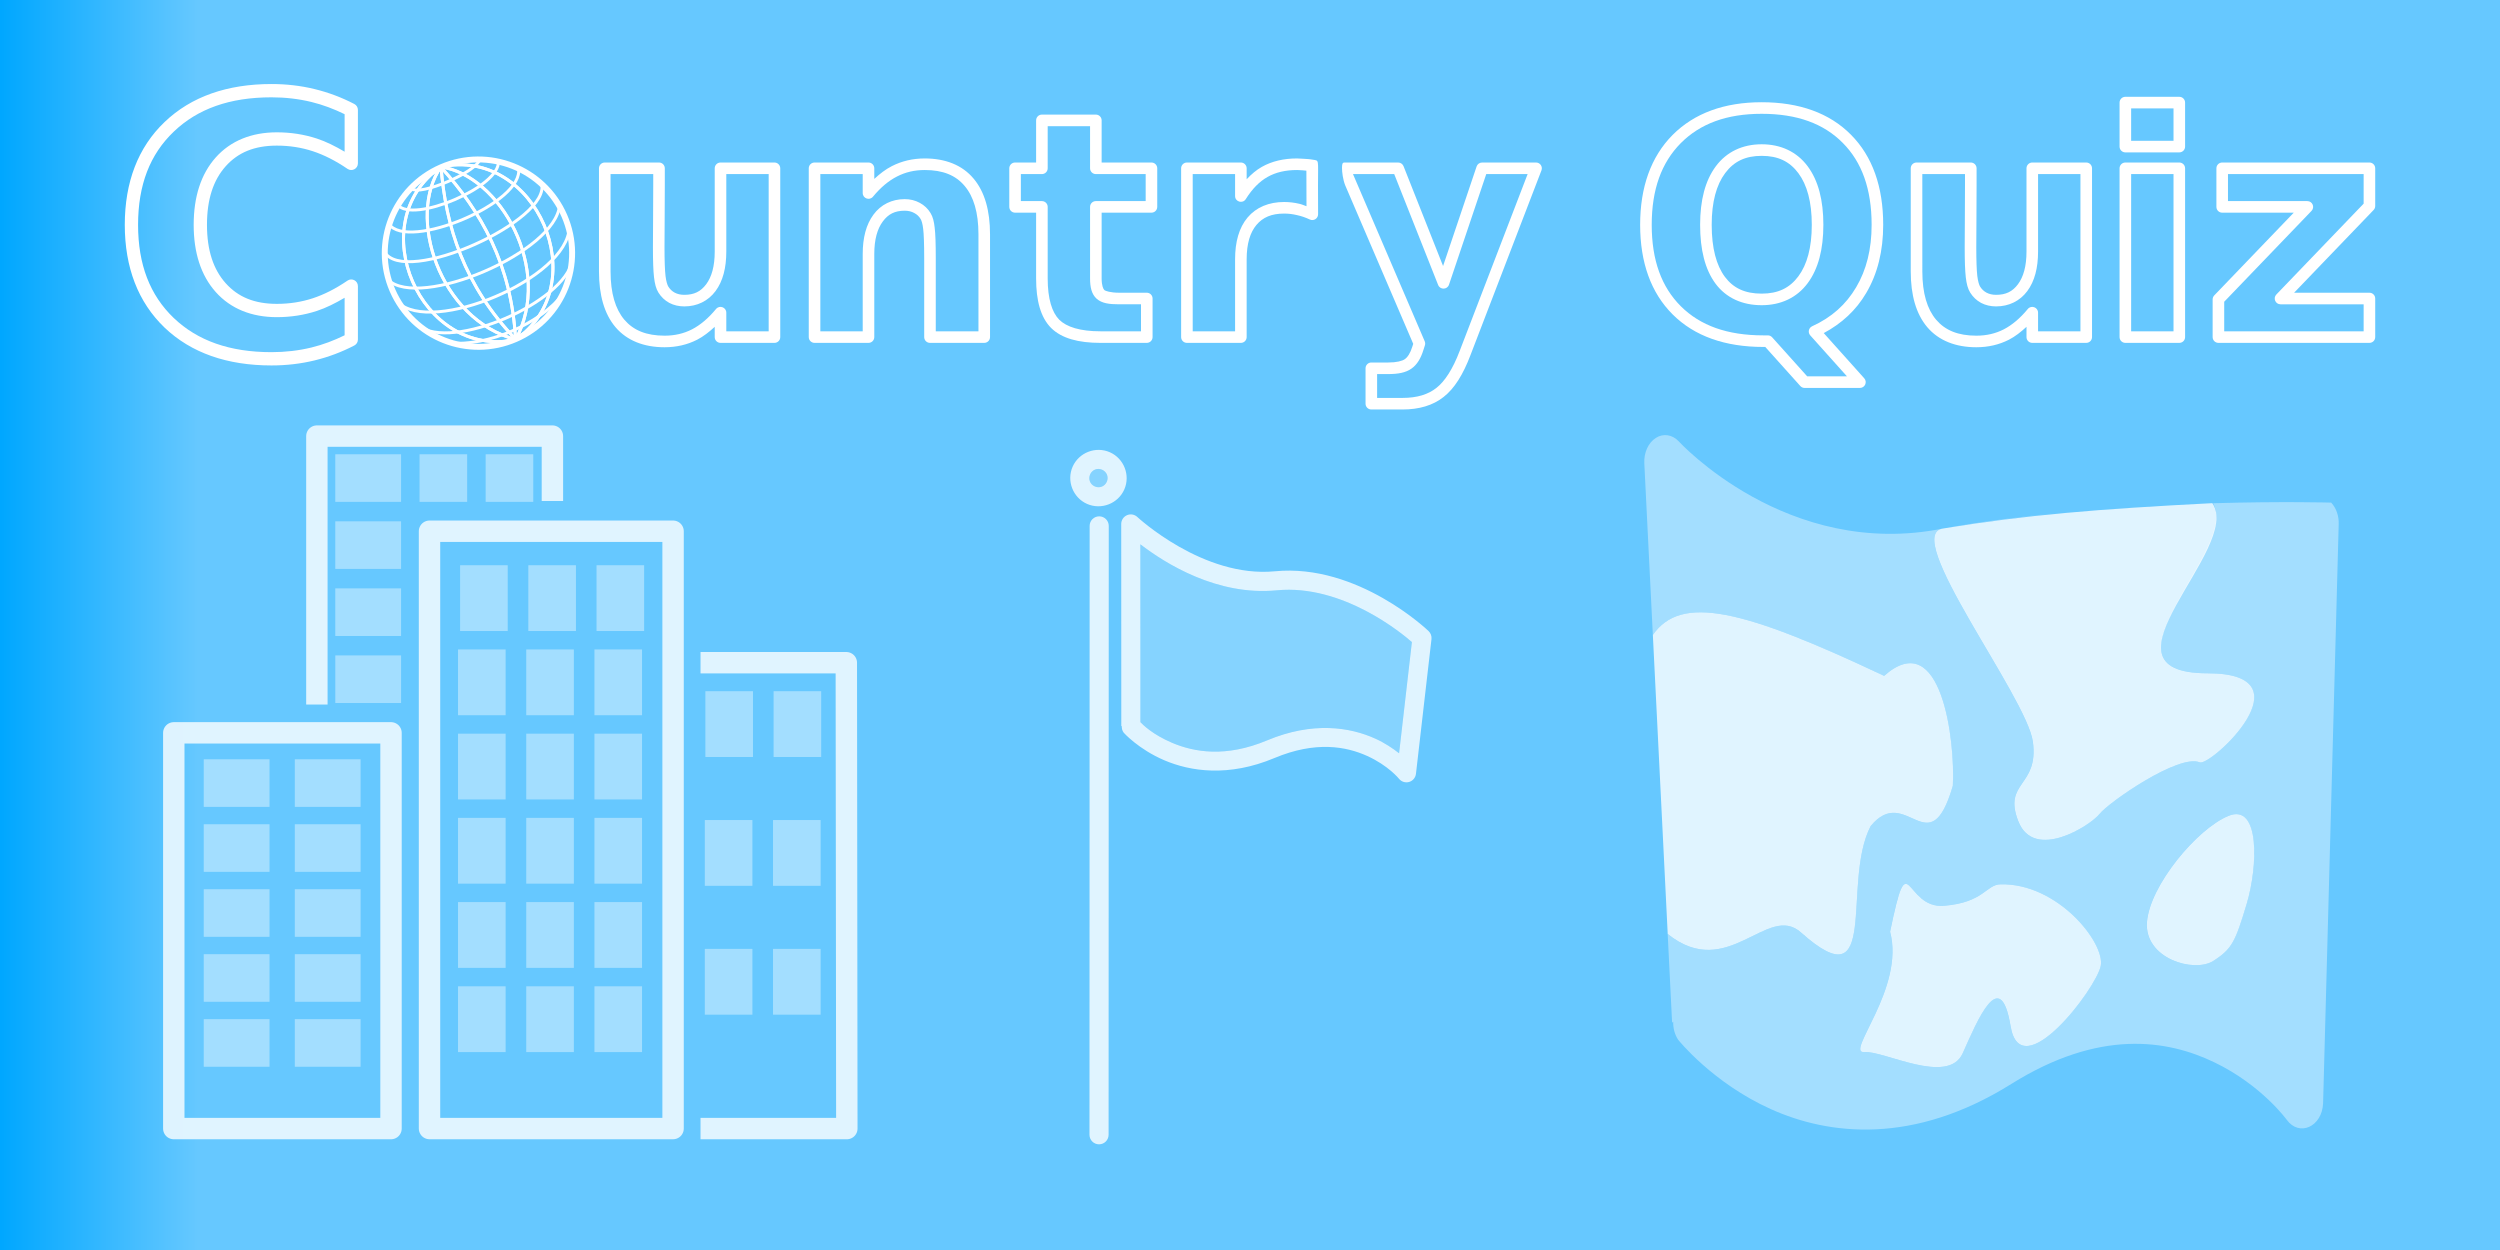
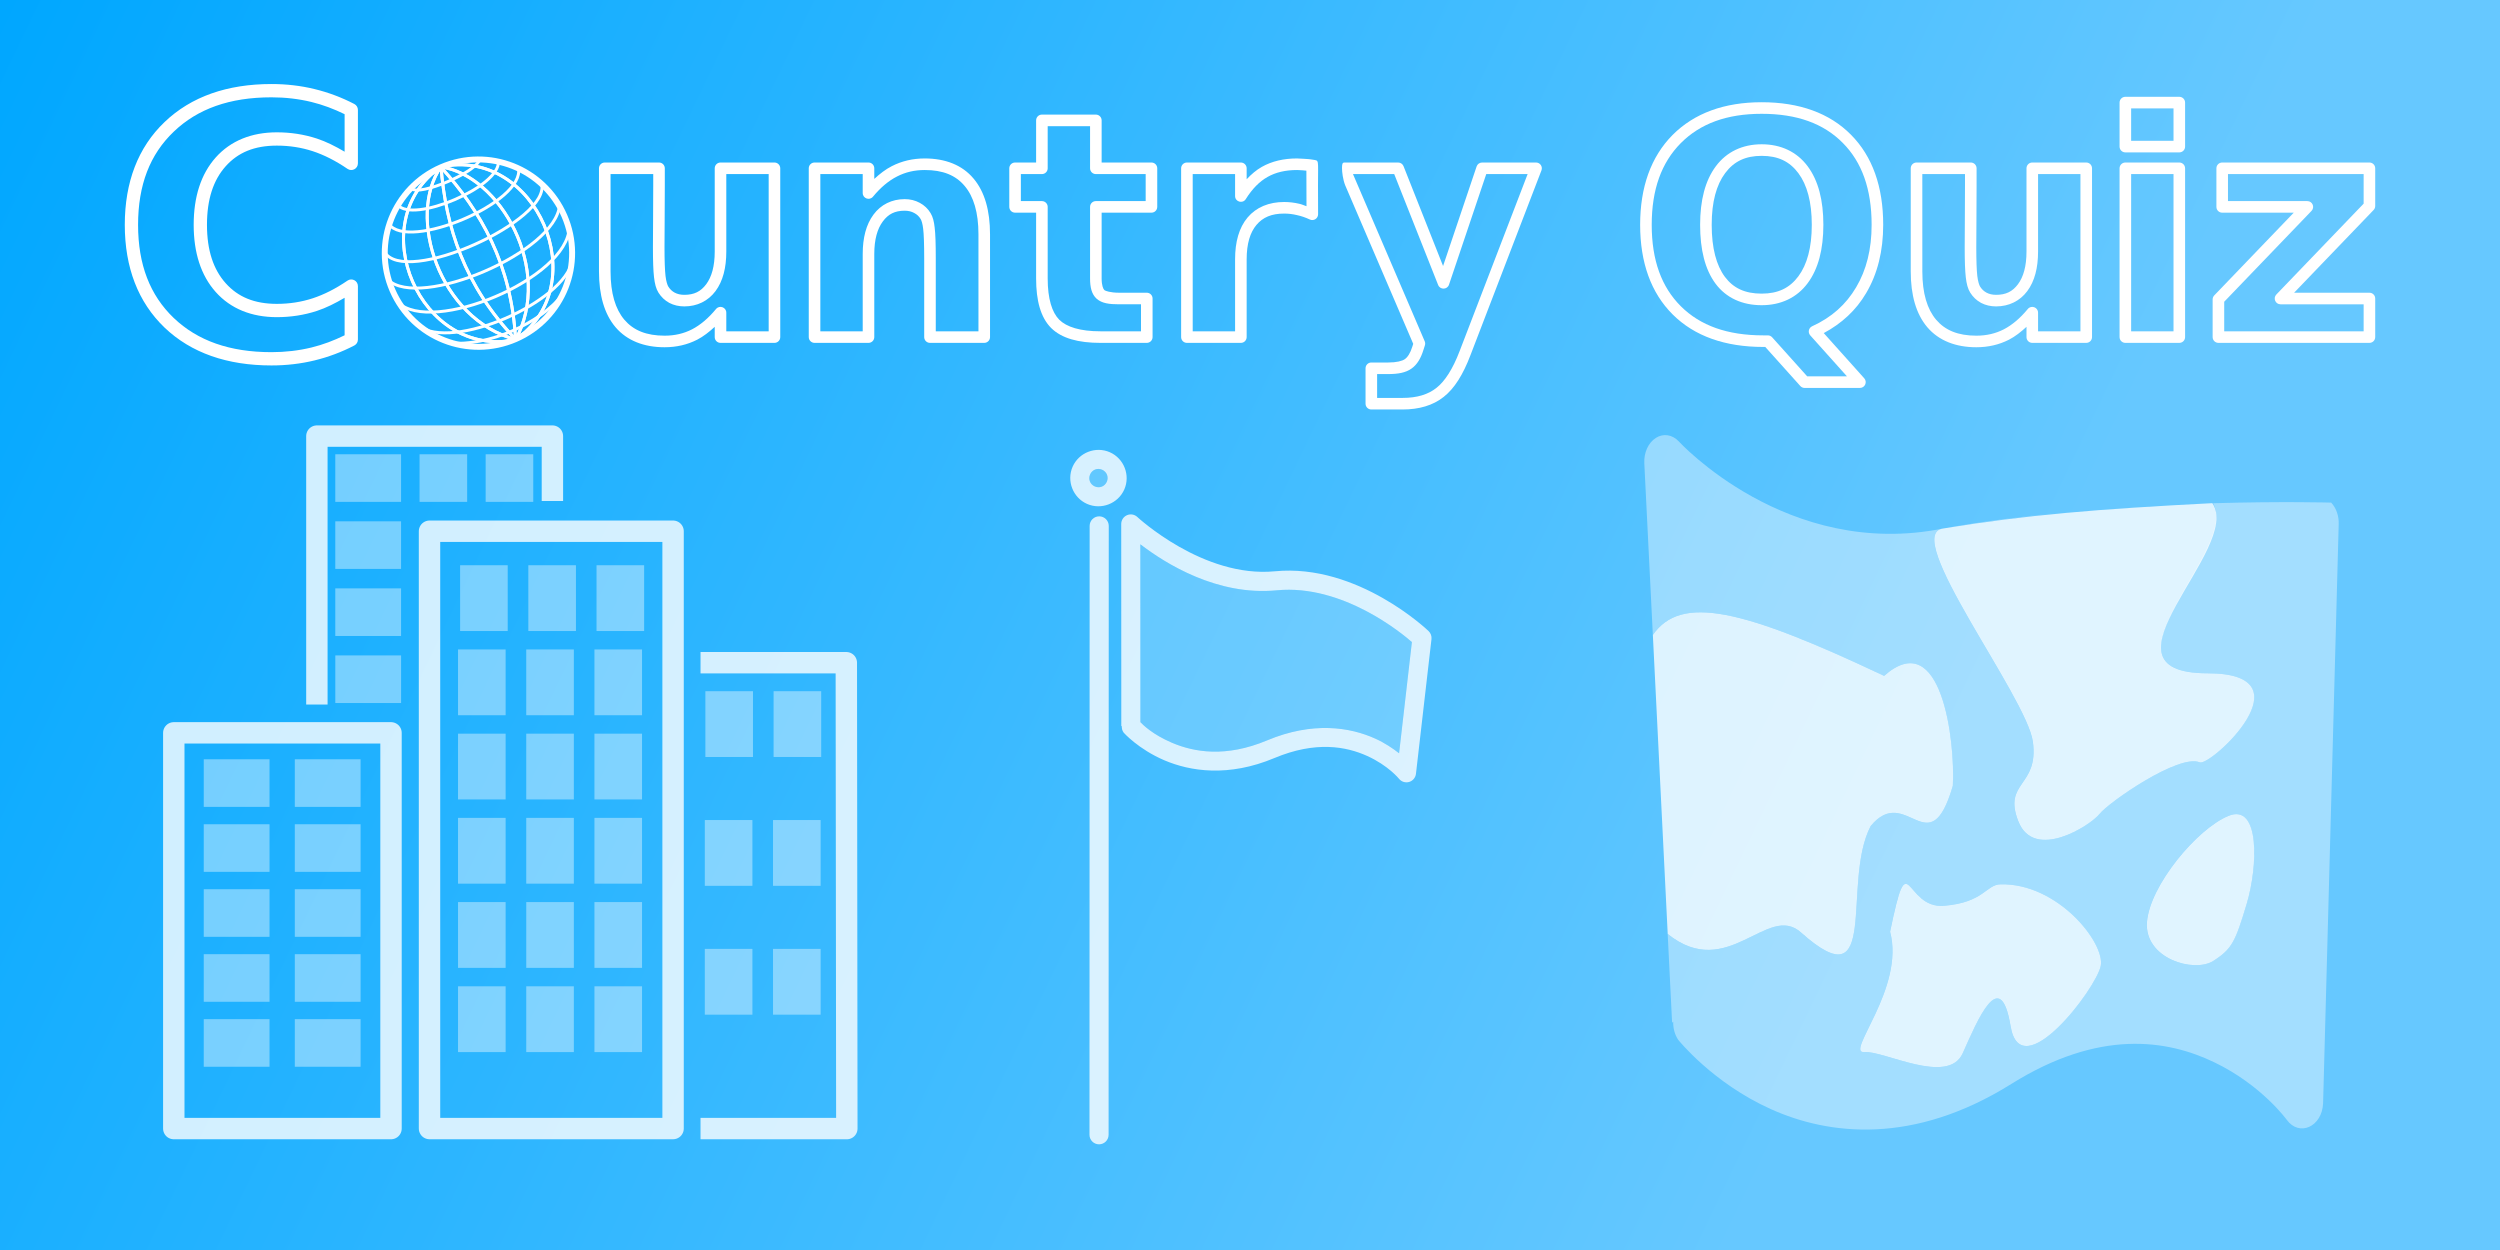
<svg xmlns="http://www.w3.org/2000/svg" xmlns:xlink="http://www.w3.org/1999/xlink" width="1080" height="540" viewBox="0 0 1080 540" version="1.1" id="svg1" xml:space="preserve">
  <defs id="defs1">
+     <linearGradient id="linearGradient3" x1="0.301" x2="85.699" y1="43" y2="43" gradientUnits="userSpaceOnUse">
+       <stop stop-color="#00a7ff" offset="0" id="stop1" />
+       <stop stop-color="#66c8ff" offset="1" id="stop2" />
+     </linearGradient>
    <rect x="232.269" y="-65.877" width="976.408" height="160.31" id="rect37" />
    <linearGradient id="linearGradient2" x1="0.301" x2="85.699" y1="43" y2="43" gradientUnits="userSpaceOnUse">
      <stop stop-color="#00a7ff" offset="2e-8" id="stop3" />
      <stop stop-color="#66c8ff" offset="1" id="stop4" />
    </linearGradient>
    <linearGradient xlink:href="#linearGradient2" id="linearGradient7-1" gradientUnits="userSpaceOnUse" x1="0.301" y1="43" x2="85.699" y2="43" />
-     <linearGradient xlink:href="#linearGradient2" id="linearGradient43" gradientUnits="userSpaceOnUse" x1="0.301" y1="43" x2="85.699" y2="43" />
+     <linearGradient xlink:href="#linearGradient3" id="linearGradient43" gradientUnits="userSpaceOnUse" x1="1.305" y1="2.31" x2="817.299" y2="393.019" spreadMethod="pad" />
  </defs>
  <rect style="font-variation-settings:normal;opacity:1;vector-effect:none;fill:url(#linearGradient43);fill-opacity:1;stroke:none;stroke-width:1;stroke-linecap:round;stroke-linejoin:round;stroke-miterlimit:4;stroke-dasharray:none;stroke-dashoffset:0;stroke-opacity:1;-inkscape-stroke:none" id="background" width="1080" height="540" x="0" y="0" />
  <g id="layer1">
    <g fill="#ffffff" fill-opacity="0.4" id="cities" transform="matrix(0.924441,0,0,0.924441,35.56585,153.0803)">
      <g transform="translate(17.99,21.947)" style="font-variation-settings:normal;paint-order:markers stroke fill" id="g12">
        <g fill="#ffffff" fill-opacity="0.4" id="g11">
          <g transform="translate(1.3105,-0.7004)" id="g2">
            <rect x="37.438" y="167.98" width="30.74" height="22.244" style="paint-order:markers stroke fill" id="rect1-3" />
            <rect x="79.992" y="167.98" width="30.74" height="22.244" style="paint-order:markers stroke fill" id="rect2" />
          </g>
          <g transform="translate(1.3105,29.66)" id="g4">
            <rect x="37.438" y="167.98" width="30.74" height="22.244" style="paint-order:markers stroke fill" id="rect3" />
            <rect x="79.992" y="167.98" width="30.74" height="22.244" style="paint-order:markers stroke fill" id="rect4" />
          </g>
          <g transform="translate(1.3105,60.02)" id="g6">
            <rect x="37.438" y="167.98" width="30.74" height="22.244" style="paint-order:markers stroke fill" id="rect5" />
            <rect x="79.992" y="167.98" width="30.74" height="22.244" style="paint-order:markers stroke fill" id="rect6" />
          </g>
          <g transform="translate(1.3105,90.38)" id="g8">
            <rect x="37.438" y="167.98" width="30.74" height="22.244" style="paint-order:markers stroke fill" id="rect7" />
            <rect x="79.992" y="167.98" width="30.74" height="22.244" style="paint-order:markers stroke fill" id="rect8" />
          </g>
          <g transform="translate(1.3105,120.74)" id="g10">
            <rect x="37.438" y="167.98" width="30.74" height="22.244" style="paint-order:markers stroke fill" id="rect9" />
            <rect x="79.992" y="167.98" width="30.74" height="22.244" style="paint-order:markers stroke fill" id="rect10" />
          </g>
        </g>
        <rect x="24.75" y="154.93" width="101.51" height="184.92" fill="none" stroke="#ffffff" stroke-linecap="round" stroke-linejoin="round" stroke-opacity="0.8" stroke-width="10" style="paint-order:markers stroke fill" id="rect11" />
      </g>
      <g transform="translate(-6.2664,22.321)" style="font-variation-settings:normal;paint-order:markers stroke fill" id="g31">
        <g fill="#ffffff" fill-opacity="0.4" id="g30">
          <g transform="translate(0.51231)" id="g14">
            <rect transform="rotate(90)" x="76.227" y="-204.54" width="30.74" height="22.244" style="paint-order:markers stroke fill" id="rect12" />
            <rect transform="rotate(90)" x="76.227" y="-236.42" width="30.74" height="22.244" style="paint-order:markers stroke fill" id="rect13" />
            <rect transform="rotate(90)" x="76.227" y="-268.29" width="30.74" height="22.244" style="paint-order:markers stroke fill" id="rect14" />
          </g>
          <g transform="translate(-0.46305,39.353)" id="g17">
            <rect transform="rotate(90)" x="76.227" y="-204.54" width="30.74" height="22.244" style="paint-order:markers stroke fill" id="rect15" />
            <rect transform="rotate(90)" x="76.227" y="-236.42" width="30.74" height="22.244" style="paint-order:markers stroke fill" id="rect16" />
            <rect transform="rotate(90)" x="76.227" y="-268.29" width="30.74" height="22.244" style="paint-order:markers stroke fill" id="rect17" />
          </g>
          <g transform="translate(-0.46305,78.707)" id="g20">
            <rect transform="rotate(90)" x="76.227" y="-204.54" width="30.74" height="22.244" style="paint-order:markers stroke fill" id="rect18" />
            <rect transform="rotate(90)" x="76.227" y="-236.42" width="30.74" height="22.244" style="paint-order:markers stroke fill" id="rect19" />
            <rect transform="rotate(90)" x="76.227" y="-268.29" width="30.74" height="22.244" style="paint-order:markers stroke fill" id="rect20" />
          </g>
          <g transform="translate(-0.46305,118.06)" id="g23">
            <rect transform="rotate(90)" x="76.227" y="-204.54" width="30.74" height="22.244" style="paint-order:markers stroke fill" id="rect21" />
            <rect transform="rotate(90)" x="76.227" y="-236.42" width="30.74" height="22.244" style="paint-order:markers stroke fill" id="rect22" />
            <rect transform="rotate(90)" x="76.227" y="-268.29" width="30.74" height="22.244" style="paint-order:markers stroke fill" id="rect23" />
          </g>
          <g transform="translate(-0.46305,157.41)" id="g26">
            <rect transform="rotate(90)" x="76.227" y="-204.54" width="30.74" height="22.244" style="paint-order:markers stroke fill" id="rect24" />
            <rect transform="rotate(90)" x="76.227" y="-236.42" width="30.74" height="22.244" style="paint-order:markers stroke fill" id="rect25" />
            <rect transform="rotate(90)" x="76.227" y="-268.29" width="30.74" height="22.244" style="paint-order:markers stroke fill" id="rect26" />
          </g>
          <g transform="translate(-0.46304,196.77)" id="g29">
            <rect transform="rotate(90)" x="76.227" y="-204.54" width="30.74" height="22.244" style="paint-order:markers stroke fill" id="rect27" />
            <rect transform="rotate(90)" x="76.227" y="-236.42" width="30.74" height="22.244" style="paint-order:markers stroke fill" id="rect28" />
            <rect transform="rotate(90)" x="76.227" y="-268.29" width="30.74" height="22.244" style="paint-order:markers stroke fill" id="rect29" />
          </g>
        </g>
        <rect x="168.51" y="60.338" width="113.82" height="279.13" fill="none" stroke="#ffffff" stroke-linecap="round" stroke-linejoin="round" stroke-opacity="0.8" stroke-width="10" style="paint-order:markers stroke fill" id="rect30" />
      </g>
      <g transform="translate(-15.901,23.331)" style="font-variation-settings:normal;paint-order:markers stroke fill" id="g38">
        <g fill="#ffffff" fill-opacity="0.4" id="g37">
          <rect transform="rotate(90)" x="134.08" y="-329.3" width="30.74" height="22.244" style="paint-order:markers stroke fill" id="rect31" />
          <rect transform="rotate(90)" x="134.08" y="-361.18" width="30.74" height="22.244" style="paint-order:markers stroke fill" id="rect32" />
          <g transform="translate(-0.26417,60.21)" id="g34">
            <rect transform="rotate(90)" x="134.08" y="-329.3" width="30.74" height="22.244" style="paint-order:markers stroke fill" id="rect33" />
            <rect transform="rotate(90)" x="134.08" y="-361.18" width="30.74" height="22.244" style="paint-order:markers stroke fill" id="rect34" />
          </g>
          <g transform="translate(-0.26417,120.42)" id="g36">
            <rect transform="rotate(90)" x="134.08" y="-329.3" width="30.74" height="22.244" style="paint-order:markers stroke fill" id="rect35" />
            <rect transform="rotate(90)" x="134.08" y="-361.18" width="30.74" height="22.244" style="paint-order:markers stroke fill" id="rect36" />
          </g>
        </g>
        <path d="m 304.79,120.77 h 68.132 l 0.239,217.7 h -68.371" fill="none" stroke="#ffffff" stroke-linejoin="round" stroke-opacity="0.8" stroke-width="10" id="path37" />
      </g>
      <g transform="translate(3.8999,-1.4998)" style="font-variation-settings:normal;paint-order:markers stroke fill" id="g43">
        <path d="M 105.71,165.14 V 39.7 h 110.06 v 30.341" fill="none" stroke="#ffffff" stroke-linejoin="round" stroke-opacity="0.8" stroke-width="10" id="path38" />
        <g fill="#ffffff" fill-opacity="0.4" id="g42">
          <rect x="114.31" y="48.192" width="30.74" height="22.244" stop-color="#ffffff" style="font-variation-settings:normal;-inkscape-stroke:none;paint-order:markers stroke fill" id="rect38" />
          <rect x="114.31" y="79.526" width="30.74" height="22.244" stop-color="#ffffff" style="font-variation-settings:normal;-inkscape-stroke:none;paint-order:markers stroke fill" id="rect39" />
          <rect x="114.31" y="110.86" width="30.74" height="22.244" stop-color="#ffffff" style="font-variation-settings:normal;-inkscape-stroke:none;paint-order:markers stroke fill" id="rect40" />
          <rect x="114.32" y="142.19" width="30.74" height="22.244" stop-color="#ffffff" style="font-variation-settings:normal;-inkscape-stroke:none;paint-order:markers stroke fill" id="rect41" />
          <path d="m 153.69,48.192 v 22.244 h 22.244 V 48.192 Z" stop-color="#ffffff" style="font-variation-settings:normal;-inkscape-stroke:none;paint-order:markers stroke fill" id="path41" />
          <path d="m 184.58,48.192 v 22.244 h 22.244 V 48.192 Z" stop-color="#ffffff" style="font-variation-settings:normal;-inkscape-stroke:none;paint-order:markers stroke fill" id="path42" />
        </g>
      </g>
    </g>
    <g transform="matrix(0.6730276,-0.2313076,0.2313076,0.6730276,344.3698,238.3958)" fill="#ffffff" id="flags">
      <path d="m 187.31,11.536 c -1.403,0.055 -2.785,0.661 -3.846,1.809 -2.122,2.295 -1.99,5.7 0.305,7.822 2.295,2.122 5.7,1.988 7.822,-0.307 2.122,-2.295 1.99,-5.7 -0.305,-7.822 -1.147,-1.061 -2.573,-1.557 -3.977,-1.502 z" fill-opacity="0.2" style="paint-order:markers stroke fill" id="path1" />
      <path d="m 198.51,63.375 -35.061,102.13 c 1.028,2.211 4.658,9.542 13.996,17.986 10.854,9.816 27.984,19.254 55.07,17.463 30.137,-1.993 50.35,8.843 62.48,20.301 4.852,4.583 8.196,9.121 10.811,13.141 l 29.303,-61.316 c -3.649,-6.372 -28.094,-47 -67.389,-56.381 -35.281,-8.423 -58.621,-37.36 -69.211,-53.328 z" fill-opacity="0.2" style="paint-order:markers stroke fill" id="path2" />
      <g fill-opacity="0.8" id="g5">
        <path d="m 180.4,39.213 a 5.801,5.801 0 0 0 -7.373,3.6 l -120.22,349.5 a 5.801,5.801 0 0 0 3.6,7.373 5.801,5.801 0 0 0 7.373,-3.6 l 120.22,-349.5 a 5.801,5.801 0 0 0 -3.598,-7.373 z" color="#ffffff" style="-inkscape-stroke:none" id="path3" />
        <path transform="rotate(42.762)" d="m 149.29,-131.9 c -9.396,0 -17.137,7.743 -17.137,17.139 0,9.396 7.741,17.137 17.137,17.137 9.396,0 17.137,-7.741 17.137,-17.137 0,-9.396 -7.741,-17.139 -17.137,-17.139 z m 0,11.604 c 3.126,0 5.535,2.409 5.535,5.535 0,3.126 -2.409,5.535 -5.535,5.535 -3.126,0 -5.535,-2.409 -5.535,-5.535 0,-3.126 2.409,-5.535 5.535,-5.535 z" color="#ffffff" fill-rule="evenodd" style="-inkscape-stroke:none" id="path4" />
        <path d="m 196.6,44.037 a 5.802,5.802 0 0 0 -5.059,3.9 l -39.887,116.19 0.371,-0.094 a 5.802,5.802 0 0 0 -0.242,4.205 c 0,0 5.163,12.364 17.877,23.861 12.714,11.497 33.462,22.428 63.619,20.434 27.107,-1.792 43.542,7.52 53.748,17.16 10.206,9.64 13.713,19.338 13.713,19.338 a 5.802,5.802 0 0 0 10.686,0.516 l 35.506,-74.301 a 5.802,5.802 0 0 0 -0.1,-5.201 c 0,0 -27.017,-52.835 -76.418,-64.629 -42.558,-10.16 -68.236,-58.268 -68.236,-58.268 a 5.802,5.802 0 0 0 -5.578,-3.113 z m 1.908,19.338 c 10.59,15.968 33.93,44.905 69.211,53.328 39.294,9.381 63.74,50.009 67.389,56.381 l -29.303,61.316 c -2.614,-4.02 -5.959,-8.558 -10.811,-13.141 -12.13,-11.457 -32.343,-22.294 -62.48,-20.301 -27.087,1.791 -44.216,-7.647 -55.07,-17.463 -9.338,-8.445 -12.968,-15.775 -13.996,-17.986 z" color="#ffffff" style="-inkscape-stroke:none" id="path5" />
      </g>
    </g>
    <g id="maps" transform="matrix(0.7500254,0,0,0.7500254,710.3247,187.9644)">
      <g transform="matrix(1,0,0,1.2639,0.0079945,-52.776)" fill="#ffffff" fill-opacity="0.8" id="g5-5">
        <path d="m 177.71,201.59 c 1.423,-20.198 -6.431,-73.329 -39.593,-50.117 -82.13,-30.696 -116.91,-37.099 -133.18,-18.651 2.383,37.953 6.092,97.014 8.558,136.28 34.622,21.991 57.402,-14.353 76.718,-0.712 46.209,32.632 23.064,-22.535 40.18,-48.477 20.527,-19.705 33.7,18.512 47.316,-18.326 z" color="#ffffff" style="-inkscape-stroke:none" id="path2-3" />
        <path d="m 215.47,217.8 c 9.031,18.199 41.318,1.994 46.721,-3.384 5.402,-5.378 45.758,-27.556 57.745,-23.525 5.994,2.015 64.592,-40.588 4.548,-40.588 -69.767,0 20.522,-56.986 2.717,-77.532 -66.873,2.715 -107,5.335 -155.01,11.543 -24.807,2.355 48.137,76.652 51.64,97.225 3.503,20.573 -17.399,18.062 -8.368,36.262 z" color="#ffffff" style="-inkscape-stroke:none" id="path3-5" />
        <path d="m 141.58,268.08 c 8.675,25.772 -26.185,55.588 -14.923,54.826 11.262,-0.762 48.307,15.434 56.752,0.53 8.445,-14.904 21.659,-40.474 27.566,-12.364 5.907,28.11 49.321,-17.035 51.925,-27.433 2.604,-10.398 -24.743,-37.779 -57.713,-37.167 -8.407,0.156 -9.487,8.271 -32.595,9.792 -23.108,1.521 -20.088,-30.053 -31.013,11.818 z" color="#ffffff" style="-inkscape-stroke:none" id="path4-6" />
        <path d="m 289.53,263.77 c -1.48,16.603 27.093,23.146 38.101,17.65 11.008,-5.496 12.843,-9.008 19.33,-26.048 6.487,-17.04 7.747,-45.994 -10.45,-40.102 -18.196,5.892 -45.502,31.898 -46.981,48.501 z" color="#ffffff" style="-inkscape-stroke:none" id="path5-2" />
      </g>
      <path d="M 13.462,0.102 C 11.164,-0.235 8.789,0.261 6.634,1.635 L 6.63,1.643 c -4.309,2.748 -6.908,8.476 -6.607,14.564 l 4.914,98.896 c 16.272,-23.316 51.048,-15.225 133.17,23.571 33.16,-29.337 41.015,37.815 39.592,63.342 h -0.002 c -13.615,46.559 -26.788,-1.742 -47.314,23.162 -17.115,32.788 6.028,102.51 -40.178,61.269 -19.315,-17.239 -42.094,28.691 -76.714,0.901 l 2.539,51.11 0.637,-0.602 c -0.108,3.818 0.924,7.55 2.889,10.454 0,0 19.772,24.811 53.355,39.914 33.585,15.102 82.148,20.733 138.48,-14.493 50.635,-31.663 89.626,-25.613 116.91,-12.493 27.287,13.119 41.754,33.128 41.754,33.128 7.231,9.955 20.375,3.982 20.935,-9.514 l 8.98,-333.44 c 0.199,-4.807 -1.409,-9.452 -4.338,-12.528 9.6e-4,0.012 -27.857,-0.804 -68.026,0.368 15.133,26.735 -72.096,97.941 -3.148,97.941 60.041,0 1.444,53.845 -4.549,51.299 -11.986,-5.095 -52.34,22.936 -57.742,29.733 -5.403,6.798 -37.688,27.28 -46.719,4.278 -9.031,-23.003 11.869,-19.832 8.367,-45.834 -3.503,-26.002 -76.444,-119.9 -51.639,-122.88 -89.84,18.214 -152.36,-50.219 -152.36,-50.219 -1.848,-1.962 -4.069,-3.133 -6.367,-3.471 z m 158.72,53.69 c 23.022,-3.763 44.251,-6.672 67.436,-9.074 -22.289,2.192 -45.171,5.101 -67.436,9.074 z m 168.92,164.53 c 13.297,0.264 11.712,32.146 5.834,51.664 -6.487,21.537 -8.322,25.977 -19.329,32.923 -11.008,6.946 -39.577,-1.323 -38.1,-22.305 1.481,-20.984 28.784,-53.854 46.978,-61.301 1.706,-0.698 3.241,-1.007 4.617,-0.98 z m -190.44,40.165 c 3.686,0.165 8.196,13.77 21.915,12.629 23.107,-1.922 24.185,-12.18 32.593,-12.377 32.969,-0.773 60.315,33.83 57.711,46.974 -2.605,13.143 -46.014,70.201 -51.922,34.673 -5.907,-35.528 -19.12,-3.209 -27.565,15.628 -8.445,18.837 -45.488,-1.632 -56.75,-0.669 -11.262,0.963 23.596,-36.721 14.921,-69.294 4.438,-21.499 6.575,-27.677 9.097,-27.564 z" fill="#ffffff" fill-opacity="0.4" stroke-width="1.124" style="-inkscape-stroke:none" id="path1-7" />
    </g>
    <g id="text" transform="translate(3.257345)">
      <path style="color:#000000;-inkscape-font-specification:'DejaVu Sans Bold';fill:#ffffff;stroke-width:1.149;stroke-linecap:round;stroke-linejoin:round;-inkscape-stroke:none" d="m 114.016,36.301 c -19.128,0 -34.719,5.441 -46.177,16.423 -7.69e-4,7.37e-4 -0.001,0.002 -0.002,0.002 -7.7e-4,7.32e-4 -0.001,0.002 -0.002,0.002 -11.46,10.937 -17.186,25.97 -17.186,44.398 0,18.381 5.729,33.411 17.186,44.395 0.001,0.001 0.003,0.003 0.005,0.004 11.459,10.934 27.048,16.349 46.177,16.349 6.446,0 12.659,-0.724 18.624,-2.176 5.956,-1.45 11.686,-3.602 17.17,-6.447 0.951,-0.494 1.548,-1.477 1.548,-2.548 v -23.106 c 2.5e-4,-2.307 -2.582,-3.673 -4.489,-2.373 -5.148,3.512 -10.169,6.049 -15.053,7.645 -4.887,1.598 -10.033,2.4 -15.483,2.4 -9.656,0 -16.759,-2.954 -22.088,-8.915 -5.328,-5.96 -8.092,-14.202 -8.092,-25.228 0,-11.079 2.766,-19.35 8.092,-25.307 5.329,-5.961 12.432,-8.913 22.088,-8.913 5.45,0 10.596,0.803 15.483,2.4 4.884,1.597 9.905,4.133 15.053,7.645 1.906,1.299 4.489,-0.066 4.489,-2.373 V 47.473 c 1e-5,-1.072 -0.597,-2.054 -1.548,-2.548 -5.484,-2.846 -11.215,-4.997 -17.17,-6.447 -5.965,-1.452 -12.178,-2.176 -18.624,-2.176 z m 0,5.743 c 6.017,0 11.766,0.673 17.267,2.012 4.961,1.208 9.718,3.016 14.333,5.274 v 16.206 c -4.013,-2.358 -8.018,-4.381 -12.013,-5.687 -5.482,-1.792 -11.253,-2.685 -17.269,-2.685 -10.883,0 -19.932,3.629 -26.368,10.829 -6.44,7.204 -9.554,17.082 -9.554,29.134 0,12.005 3.117,21.857 9.554,29.058 6.436,7.199 15.485,10.829 26.368,10.829 6.016,0 11.787,-0.893 17.269,-2.685 3.995,-1.306 8,-3.328 12.013,-5.687 v 16.203 c -4.615,2.258 -9.371,4.068 -14.333,5.276 -5.501,1.339 -11.25,2.012 -17.267,2.012 -18.058,0 -31.933,-4.955 -42.208,-14.757 l -0.005,-0.004 C 61.528,127.518 56.392,114.336 56.392,97.126 c 0,-17.264 5.139,-30.446 15.412,-40.247 0.001,-0.002 0.003,-0.003 0.005,-0.004 10.277,-9.853 24.15,-14.831 42.208,-14.831 z" id="letter-C" />
      <g transform="matrix(0.8429968,0,0,0.8429968,109.375,21.44916)" fill="none" stroke="#ffffff" id="letter-o">
        <circle transform="rotate(-23.44)" cx="60.882" cy="140.06" r="48" stroke-linecap="round" stroke-linejoin="round" stroke-width="3.044" id="circle6" />
        <g stroke-width="1.522" id="g25">
          <path d="m 92.373,60.003 c 2.487,30.702 11.69,60.637 38.401,88.57" id="path6" />
          <path d="m 92.373,60.003 c -41.179,28.426 -10.372,99.082 38.401,88.57" id="path7" />
          <path d="m 92.373,60.003 c -17.771,25.296 -0.934,78.312 38.401,88.57" id="path8" />
          <path d="m 92.216,60.071 c 20.711,22.801 36.27,49.98 38.401,88.57" id="path9" />
          <path d="m 92.216,60.071 c 48.896,-10.628 79.412,60.155 38.401,88.57" id="path10" />
          <path d="m 92.216,60.071 c 30.611,4.319 57.8,52.847 38.401,88.57" id="path11" />
          <path d="m 92.373,60.003 c 2.487,30.702 11.69,60.637 38.401,88.57" id="path12" />
          <path d="m 92.373,60.003 c -41.179,28.426 -10.372,99.082 38.401,88.57" id="path13" />
          <path d="m 92.373,60.003 c -17.771,25.296 -0.934,78.312 38.401,88.57" id="path14" />
          <path d="m 92.216,60.071 c 20.711,22.801 36.27,49.98 38.401,88.57" id="path15" />
          <path d="m 92.216,60.071 c 48.896,-10.628 79.412,60.155 38.401,88.57" id="path16" />
          <path d="m 92.216,60.071 c 30.611,4.319 57.8,52.847 38.401,88.57" id="path17" />
          <path d="m 153.17,79.658 c -2.019,24.275 -71.727,53.626 -87.931,38.317" id="path18" />
          <path d="m 143.89,68.432 c 5.47,18.916 -70.548,53.383 -80.575,35.027" id="path19" />
          <path d="M 112.31,56.025 C 111.086,62.639 81.234,75.408 77.107,71.123" id="path20" />
          <path d="M 121.79,57.112 C 123.097,70.184 77.785,89.323 70.168,79.487" id="path21" />
          <path d="m 132.05,60.576 c 3.734,17.701 -56.869,42.898 -66.361,28.743" id="path22" />
          <path d="m 158.11,91.088 c -0.701,26.26 -70.547,55.403 -87.931,38.317" id="path23" />
          <path d="m 159.7,107.97 c -3.763,21.501 -61.922,46.832 -78.991,33.434" id="path24" />
          <path d="m 155.12,124.94 c -11.217,15.188 -39.014,27.456 -58.308,25.28" id="path25" />
        </g>
      </g>
      <path style="color:#000000;-inkscape-font-specification:'DejaVu Sans Bold';fill:#ffffff;stroke-linecap:round;stroke-linejoin:round;-inkscape-stroke:none" d="m 258.002,70.207 c -1.381,1.38e-4 -2.5,1.119 -2.5,2.5 v 44.531 c 0,10.223 2.279,18.38 7.17,24.143 0.003,0.003 0.005,0.006 0.008,0.01 4.937,5.76 12.237,8.621 21.168,8.621 5.083,0 9.823,-1.087 14.094,-3.27 0.003,-0.002 0.007,-0.004 0.01,-0.006 2.652,-1.37 5.14,-3.324 7.551,-5.551 v 4.438 c 1.4e-4,1.381 1.119,2.5 2.5,2.5 h 23.307 c 1.381,-1.4e-4 2.5,-1.119 2.5,-2.5 V 72.707 c -1.4e-4,-1.381 -1.119,-2.5 -2.5,-2.5 H 308.002 c -1.381,1.38e-4 -2.5,1.119 -2.5,2.5 v 36.002 c 0,6.292 -1.318,10.903 -3.672,14.066 -2.361,3.172 -5.232,4.592 -9.453,4.592 -1.646,0 -2.987,-0.326 -4.158,-0.941 -1.14,-0.622 -2.033,-1.459 -2.775,-2.641 v -0.002 c -0.383,-0.608 -0.914,-2.193 -1.195,-4.562 -0.279,-2.39 -0.439,-6.587 -0.439,-12.4 0,-1.978 0.023,-5.95 0.066,-11.895 0.043,-5.994 0.064,-10.969 0.064,-14.928 v -7.291 c -1.4e-4,-1.381 -1.119,-2.5 -2.5,-2.5 z m 2.5,5 h 18.438 v 4.791 c 0,3.94 -0.021,8.905 -0.064,14.891 -0.043,5.948 -0.066,9.917 -0.066,11.932 0,5.903 0.144,10.168 0.473,12.986 l 0.002,0.004 c 0.326,2.752 0.837,4.901 1.93,6.637 1.164,1.851 2.742,3.354 4.633,4.381 0.008,0.005 0.017,0.009 0.025,0.014 1.951,1.03 4.165,1.525 6.506,1.525 5.501,0 10.27,-2.313 13.465,-6.605 3.202,-4.302 4.66,-10.064 4.66,-17.053 V 75.207 h 18.307 V 143.123 h -18.307 v -8.047 c 10e-4,-2.344 -2.935,-3.401 -4.428,-1.594 -3.345,4.047 -6.823,6.953 -10.408,8.807 -5.4e-4,2.7e-4 -0.001,-2.8e-4 -0.002,0 -3.542,1.81 -7.438,2.723 -11.816,2.723 -7.906,0 -13.45,-2.304 -17.367,-6.871 -0.001,-0.001 -0.003,-0.002 -0.004,-0.004 -3.871,-4.567 -5.975,-11.423 -5.975,-20.898 z" id="letter-u" />
      <path style="color:#000000;-inkscape-font-specification:'DejaVu Sans Bold';fill:#ffffff;stroke-linecap:round;stroke-linejoin:round;-inkscape-stroke:none" d="m 396.219,68.449 c -5.126,0 -9.911,1.109 -14.223,3.334 -2.658,1.345 -5.149,3.285 -7.562,5.504 v -4.58 c -1.4e-4,-1.381 -1.119,-2.5 -2.5,-2.5 H 348.627 c -1.381,1.38e-4 -2.5,1.119 -2.5,2.5 v 72.916 c 1.4e-4,1.381 1.119,2.5 2.5,2.5 h 23.307 c 1.381,-1.4e-4 2.5,-1.119 2.5,-2.5 v -35.873 c 0,-6.292 1.318,-10.903 3.672,-14.066 0.003,-0.004 0.007,-0.008 0.01,-0.012 2.365,-3.215 5.23,-4.645 9.443,-4.645 1.634,0 2.958,0.338 4.125,0.986 0.015,0.009 0.031,0.017 0.047,0.025 1.18,0.623 2.045,1.442 2.734,2.592 0.005,0.008 0.009,0.016 0.014,0.023 0.355,0.577 0.837,2.043 1.076,4.234 0.002,0.015 0.004,0.03 0.006,0.045 0.269,2.114 0.436,6.452 0.436,12.705 v 26.758 7.227 c 1.4e-4,1.381 1.119,2.5 2.5,2.5 h 23.438 c 1.381,-1.4e-4 2.5,-1.119 2.5,-2.5 v -44.4 c 0,-10.218 -2.276,-18.372 -7.162,-24.135 l -0.004,-0.004 c -4.853,-5.772 -12.12,-8.635 -21.049,-8.635 z m 0,5 c 7.909,0 13.399,2.3 17.227,6.855 0.003,0.003 0.005,0.006 0.008,0.01 3.876,4.567 5.98,11.427 5.98,20.908 v 41.9 h -18.438 v -4.727 -26.758 c 0,-6.322 -0.137,-10.649 -0.475,-13.311 -0.281,-2.566 -0.751,-4.605 -1.775,-6.277 -1.128,-1.877 -2.728,-3.393 -4.66,-4.418 -1.952,-1.079 -4.178,-1.605 -6.527,-1.605 -5.507,0 -10.278,2.344 -13.469,6.68 -5.6e-4,7.62e-4 -10e-4,0.001 -0.002,0.002 -3.196,4.301 -4.654,10.058 -4.654,17.041 v 33.373 H 351.127 V 75.207 h 18.307 v 8.176 c -0.001,2.344 2.935,3.401 4.428,1.594 3.345,-4.047 6.82,-6.928 10.398,-8.736 0.007,-0.003 0.013,-0.006 0.019,-0.01 3.585,-1.851 7.521,-2.781 11.939,-2.781 z" id="letter-n" />
      <path style="color:#000000;-inkscape-font-specification:'DejaVu Sans Bold';fill:#ffffff;stroke-linecap:round;stroke-linejoin:round;-inkscape-stroke:none" d="m 446.843,49.504 c -1.381,1.38e-4 -2.5,1.119 -2.5,2.5 v 18.203 h -9.09 c -1.381,1.38e-4 -2.5,1.119 -2.5,2.5 v 16.666 c 1.4e-4,1.381 1.119,2.5 2.5,2.5 h 9.09 v 28.424 c 0,9.547 1.934,16.785 6.451,21.354 0.006,0.007 0.013,0.014 0.019,0.021 4.569,4.517 11.806,6.451 21.354,6.451 h 19.988 c 1.381,-1.3e-4 2.5,-1.119 2.5,-2.5 v -16.666 c -1.4e-4,-1.381 -1.119,-2.5 -2.5,-2.5 h -11.98 c -3.728,0 -5.905,-0.767 -6.344,-1.137 -0.488,-0.455 -1.182,-1.992 -1.182,-5.023 V 91.873 h 21.523 c 1.381,-1.38e-4 2.5,-1.119 2.5,-2.5 V 72.707 c -1.4e-4,-1.381 -1.119,-2.5 -2.5,-2.5 H 472.65 V 52.004 c -1.4e-4,-1.381 -1.119,-2.5 -2.5,-2.5 z m 2.5,5 h 18.307 v 18.203 c 1.4e-4,1.381 1.119,2.5 2.5,2.5 h 21.523 v 11.666 h -21.523 c -1.381,1.38e-4 -2.5,1.119 -2.5,2.5 v 30.924 c 0,3.717 0.639,6.767 2.842,8.756 0.012,0.011 0.023,0.021 0.035,0.031 2.269,1.976 5.411,2.373 9.648,2.373 h 9.48 v 11.666 h -17.488 c -8.849,0 -14.671,-1.884 -17.83,-5.002 -3.114,-3.16 -4.994,-8.981 -4.994,-17.824 V 89.373 c -1.4e-4,-1.381 -1.119,-2.5 -2.5,-2.5 h -9.09 V 75.207 h 9.09 c 1.381,-1.38e-4 2.5,-1.119 2.5,-2.5 z" id="letter-t" />
      <path id="letter-r" style="color:#000000;-inkscape-font-specification:'DejaVu Sans Bold';fill:#ffffff;stroke-linecap:round;stroke-linejoin:round;-inkscape-stroke:none" d="m 557.084,68.449 c -5.762,0 -10.886,1.185 -15.223,3.641 h -0.002 c -0.002,0.001 -0.004,0.003 -0.006,0.004 -2.377,1.336 -4.532,3.188 -6.555,5.346 v -4.732 c -1.4e-4,-1.381 -1.119,-2.5 -2.5,-2.5 h -23.307 c -1.381,1.38e-4 -2.5,1.119 -2.5,2.5 v 72.916 c 1.4e-4,1.381 1.119,2.5 2.5,2.5 h 23.307 c 1.381,-1.4e-4 2.5,-1.119 2.5,-2.5 v -33.594 c 0,-6.786 1.515,-11.631 4.23,-14.861 l 0.002,-0.002 c 2.768,-3.284 6.502,-4.902 11.953,-4.902 1.845,0 3.663,0.214 5.473,0.646 0.021,0.005 0.042,0.011 0.062,0.016 1.841,0.392 3.698,1.021 5.58,1.902 1.661,0.776 3.565,-0.44 3.559,-2.273 l -0.039,-12.475 c 0,-11.563 0.573,-10.598 -2.215,-11.092 -1.924,-0.341 -2.439,-0.246 -4.123,-0.402 -0.896,-0.083 -1.848,-0.137 -2.697,-0.137 z m 0,5 c 0.689,0 1.456,0.039 2.301,0.119 0.04,0.004 0.079,0.006 0.119,0.008 0.334,0.016 1.092,0.111 1.598,0.158 l 0.047,15.352 c -1.021,-0.338 -2.032,-0.821 -3.061,-1.041 -2.173,-0.517 -4.38,-0.781 -6.604,-0.781 -6.527,0 -12.037,2.243 -15.779,6.684 l -0.002,0.002 c -3.707,4.409 -5.404,10.545 -5.404,18.08 v 31.094 H 511.992 V 75.207 h 18.307 v 9.479 c -8.9e-4,2.511 3.286,3.456 4.619,1.328 2.828,-4.509 5.972,-7.643 9.393,-9.564 0.003,-0.002 0.005,-0.004 0.008,-0.006 3.474,-1.969 7.68,-2.994 12.766,-2.994 z" />
      <path id="letter-y" style="color:#000000;-inkscape-font-specification:'DejaVu Sans Bold';fill:#ffffff;stroke-linecap:round;stroke-linejoin:round;-inkscape-stroke:none" d="m 576.487,72.515 c -0.007,1.812 0.395,5.075 1.392,7.566 l 29.377,68.467 -0.363,1.127 c -0.003,0.011 -0.007,0.022 -0.01,0.033 -0.9,2.934 -2.092,4.64 -3.262,5.447 -0.008,0.005 -0.016,0.01 -0.023,0.016 -1.068,0.755 -3.466,1.43 -7.15,1.43 h -7.291 c -1.381,1.4e-4 -2.5,1.119 -2.5,2.5 v 15.299 c 1.4e-4,1.381 1.119,2.5 2.5,2.5 h 13.477 c 7.123,0 13.152,-1.753 17.754,-5.418 4.685,-3.653 8.426,-9.71 11.598,-18.061 l 0.004,-0.008 30.66,-79.809 c 0.629,-1.637 -0.58,-3.396 -2.334,-3.396 h -23.307 c -1.073,-9e-6 -2.026,0.685 -2.369,1.701 L 620.15,114.918 603.068,71.785 c -0.378,-0.953 -1.299,-1.578 -2.324,-1.578 H 577.438 c -0.226,2.04e-4 -0.373,0.089 -0.498,0.182 -0.125,0.093 -0.445,0.314 -0.452,2.126 z m 4.744,2.693 h 17.814 l 18.971,47.898 c 0.858,2.164 3.949,2.083 4.693,-0.123 l 16.094,-47.775 h 17.873 l -29.359,76.42 c -10e-4,0.003 -0.003,0.006 -0.004,0.01 -2.989,7.873 -6.45,13.136 -10.006,15.906 -0.008,0.007 -0.016,0.013 -0.023,0.019 -3.556,2.837 -8.326,4.336 -14.65,4.336 H 591.656 v -10.299 h 4.791 c 4.209,0 7.533,-0.586 10.023,-2.342 2.47,-1.711 4.096,-4.513 5.191,-8.084 l 0.641,-1.984 c 0.186,-0.575 0.156,-1.198 -0.082,-1.754 z" />
      <path style="color:#000000;-inkscape-font-specification:'DejaVu Sans Bold';fill:#ffffff;stroke-linecap:round;stroke-linejoin:round;-inkscape-stroke:none" d="m 757.784,44.164 c -16.06,-10e-7 -29.08,4.69 -38.492,14.148 -10e-4,0.001 -0.003,0.003 -0.004,0.004 -9.371,9.463 -14.004,22.581 -14.004,38.805 0,16.268 4.658,29.371 14.082,38.75 9.429,9.383 22.657,14.01 39.133,14.01 h 0.838 l 15.141,16.877 c 0.474,0.528 1.151,0.83 1.861,0.83 h 23.893 c 2.161,-0.001 3.303,-2.558 1.861,-4.168 l -17.49,-19.525 c 7.736,-4.137 13.952,-9.854 18.299,-17.244 4.946,-8.335 7.383,-18.235 7.383,-29.529 0,-16.386 -4.604,-29.549 -13.939,-38.934 l -0.004,-0.004 C 787.046,48.8 774.005,44.164 757.784,44.164 Z m 0,5 c 15.287,-10e-7 26.765,4.219 35.006,12.541 l 0.006,0.004 c 8.282,8.323 12.488,19.944 12.488,35.412 0,10.58 -2.253,19.515 -6.682,26.979 l -0.006,0.008 c -4.389,7.465 -10.645,13.028 -18.998,16.832 -1.535,0.699 -1.952,2.687 -0.826,3.943 l 15.861,17.705 H 777.454 L 762.313,145.711 c -0.474,-0.528 -1.151,-0.83 -1.861,-0.83 h -1.953 c -15.555,0 -27.24,-4.228 -35.605,-12.553 -8.371,-8.33 -12.609,-19.878 -12.609,-35.207 0,-15.284 4.218,-26.862 12.553,-35.281 l 0.002,-0.002 c 6.5e-4,-6.55e-4 0.001,-0.001 0.002,-0.002 8.383,-8.421 19.842,-12.672 34.943,-12.672 z m 0,13.164 c -8.254,0 -15.134,3.246 -19.777,9.469 -4.644,6.223 -6.812,14.739 -6.812,25.324 0,10.746 2.109,19.291 6.678,25.447 l 0.006,0.008 c 4.577,6.119 11.506,9.271 19.906,9.271 8.294,0 15.196,-3.242 19.842,-9.469 4.642,-6.221 6.811,-14.714 6.811,-25.258 0,-10.586 -2.167,-19.101 -6.811,-25.324 -4.646,-6.226 -11.547,-9.469 -19.842,-9.469 z m 0,5 c 7.07,0 12.06,2.401 15.834,7.459 3.776,5.061 5.818,12.433 5.818,22.334 0,9.856 -2.04,17.204 -5.818,22.268 -3.774,5.058 -8.764,7.459 -15.834,7.459 -7.221,0 -12.227,-2.359 -15.896,-7.26 -3.678,-4.955 -5.693,-12.38 -5.693,-22.467 0,-9.901 2.044,-17.273 5.82,-22.334 3.777,-5.061 8.746,-7.459 15.77,-7.459 z" id="letter-Q" />
      <path style="color:#000000;-inkscape-font-specification:'DejaVu Sans Bold';fill:#ffffff;stroke-linecap:round;stroke-linejoin:round;-inkscape-stroke:none" d="m 824.683,70.207 c -1.381,1.38e-4 -2.5,1.119 -2.5,2.5 v 44.531 c 0,10.223 2.279,18.38 7.17,24.143 0,0.003 0.01,0.006 0.01,0.01 4.937,5.76 12.239,8.621 21.17,8.621 5.082,0 9.823,-1.087 14.094,-3.27 0,-0.002 0.01,-0.004 0.01,-0.006 2.652,-1.37 5.14,-3.324 7.551,-5.551 v 4.438 c 10e-5,1.381 1.119,2.5 2.5,2.5 h 23.309 c 1.381,-1.4e-4 2.5,-1.119 2.5,-2.5 V 72.707 c -1e-4,-1.381 -1.119,-2.5 -2.5,-2.5 h -23.309 c -1.381,1.38e-4 -2.5,1.119 -2.5,2.5 v 36.002 c 0,6.292 -1.318,10.903 -3.672,14.066 -2.361,3.172 -5.232,4.592 -9.453,4.592 -1.647,0 -2.985,-0.328 -4.156,-0.943 -1.14,-0.622 -2.033,-1.457 -2.775,-2.639 v -0.002 c -0.383,-0.608 -0.914,-2.193 -1.195,-4.562 -0.279,-2.39 -0.438,-6.587 -0.438,-12.4 0,-1.978 0.021,-5.95 0.064,-11.895 0.043,-5.994 0.064,-10.969 0.064,-14.928 v -7.291 c -10e-5,-1.381 -1.119,-2.5 -2.5,-2.5 z m 2.5,5 h 18.438 v 4.791 c 0,3.94 -0.021,8.905 -0.064,14.891 -0.043,5.948 -0.064,9.917 -0.064,11.932 0,5.903 0.144,10.168 0.473,12.986 v 0.004 c 0.327,2.752 0.837,4.901 1.93,6.637 1.164,1.851 2.742,3.354 4.633,4.381 0.01,0.005 0.018,0.009 0.027,0.014 1.951,1.03 4.163,1.525 6.504,1.525 5.501,0 10.27,-2.313 13.465,-6.605 3.202,-4.302 4.66,-10.064 4.66,-17.053 V 75.207 h 18.309 V 143.123 h -18.309 v -8.047 c 0,-2.342 -2.932,-3.397 -4.426,-1.594 -3.345,4.047 -6.823,6.953 -10.408,8.807 -6e-4,2.7e-4 0,-2.8e-4 0,0 -3.542,1.81 -7.438,2.723 -11.816,2.723 -7.907,0 -13.452,-2.304 -17.369,-6.871 v -0.004 c -3.871,-4.567 -5.975,-11.423 -5.975,-20.898 z" id="letter-u2" />
      <g id="letter-i" transform="translate(0.28657)">
        <path style="color:#000000;-inkscape-font-specification:'DejaVu Sans Bold';fill:#ffffff;stroke-linecap:round;stroke-linejoin:round;-inkscape-stroke:none" d="m 1093.855,-23.324 c -1.381,1.38e-4 -2.5,1.119 -2.5,2.5 v 72.916 c 1e-4,1.381 1.119,2.5 2.5,2.5 h 23.309 c 1.381,-1.38e-4 2.5,-1.119 2.5,-2.5 v -72.916 c -10e-5,-1.381 -1.119,-2.5 -2.5,-2.5 z m 2.5,5 h 18.309 v 67.916 h -18.309 z" transform="translate(-179.2474,93.53141)" id="path101" />
        <path style="color:#000000;-inkscape-font-specification:'DejaVu Sans Bold';fill:#ffffff;stroke-linecap:round;stroke-linejoin:round;-inkscape-stroke:none" d="m 1093.855,-51.711 c -1.381,1.38e-4 -2.5,1.119 -2.5,2.5 v 19.012 c 1e-4,1.381 1.119,2.5 2.5,2.5 h 23.309 c 1.381,-1.38e-4 2.5,-1.119 2.5,-2.5 v -19.012 c -10e-5,-1.381 -1.119,-2.5 -2.5,-2.5 z m 2.5,5 h 18.309 v 14.012 h -18.309 z" transform="translate(-179.2474,93.53141)" id="text3" />
      </g>
      <path style="color:#000000;-inkscape-font-specification:'DejaVu Sans Bold';fill:#ffffff;stroke-linecap:round;stroke-linejoin:round;-inkscape-stroke:none" d="m 1135.978,-23.324 c -1.381,1.38e-4 -2.5,1.119 -2.5,2.5 v 16.666 c 10e-5,1.381 1.119,2.5 2.5,2.5 h 30.914 l -34.344,35.742 c -0.448,0.465 -0.699,1.086 -0.699,1.732 v 16.275 c 10e-5,1.381 1.119,2.5 2.5,2.5 h 65.234 c 1.381,-1.38e-4 2.5,-1.119 2.5,-2.5 V 35.426 c -10e-5,-1.381 -1.119,-2.5 -2.5,-2.5 h -32.543 l 34.346,-35.742 c 0.448,-0.466 0.697,-1.087 0.697,-1.732 V -20.824 c -10e-5,-1.381 -1.119,-2.5 -2.5,-2.5 z m 2.5,5 h 58.605 v 12.77 l -37.713,39.248 c -1.526,1.589 -0.401,4.232 1.803,4.232 h 35.91 v 11.666 h -60.234 V 36.822 l 37.715,-39.248 c 1.526,-1.589 0.401,-4.232 -1.803,-4.232 h -34.283 z" transform="translate(-179.2474,93.53141)" id="letter-z" />
    </g>
  </g>
</svg>
